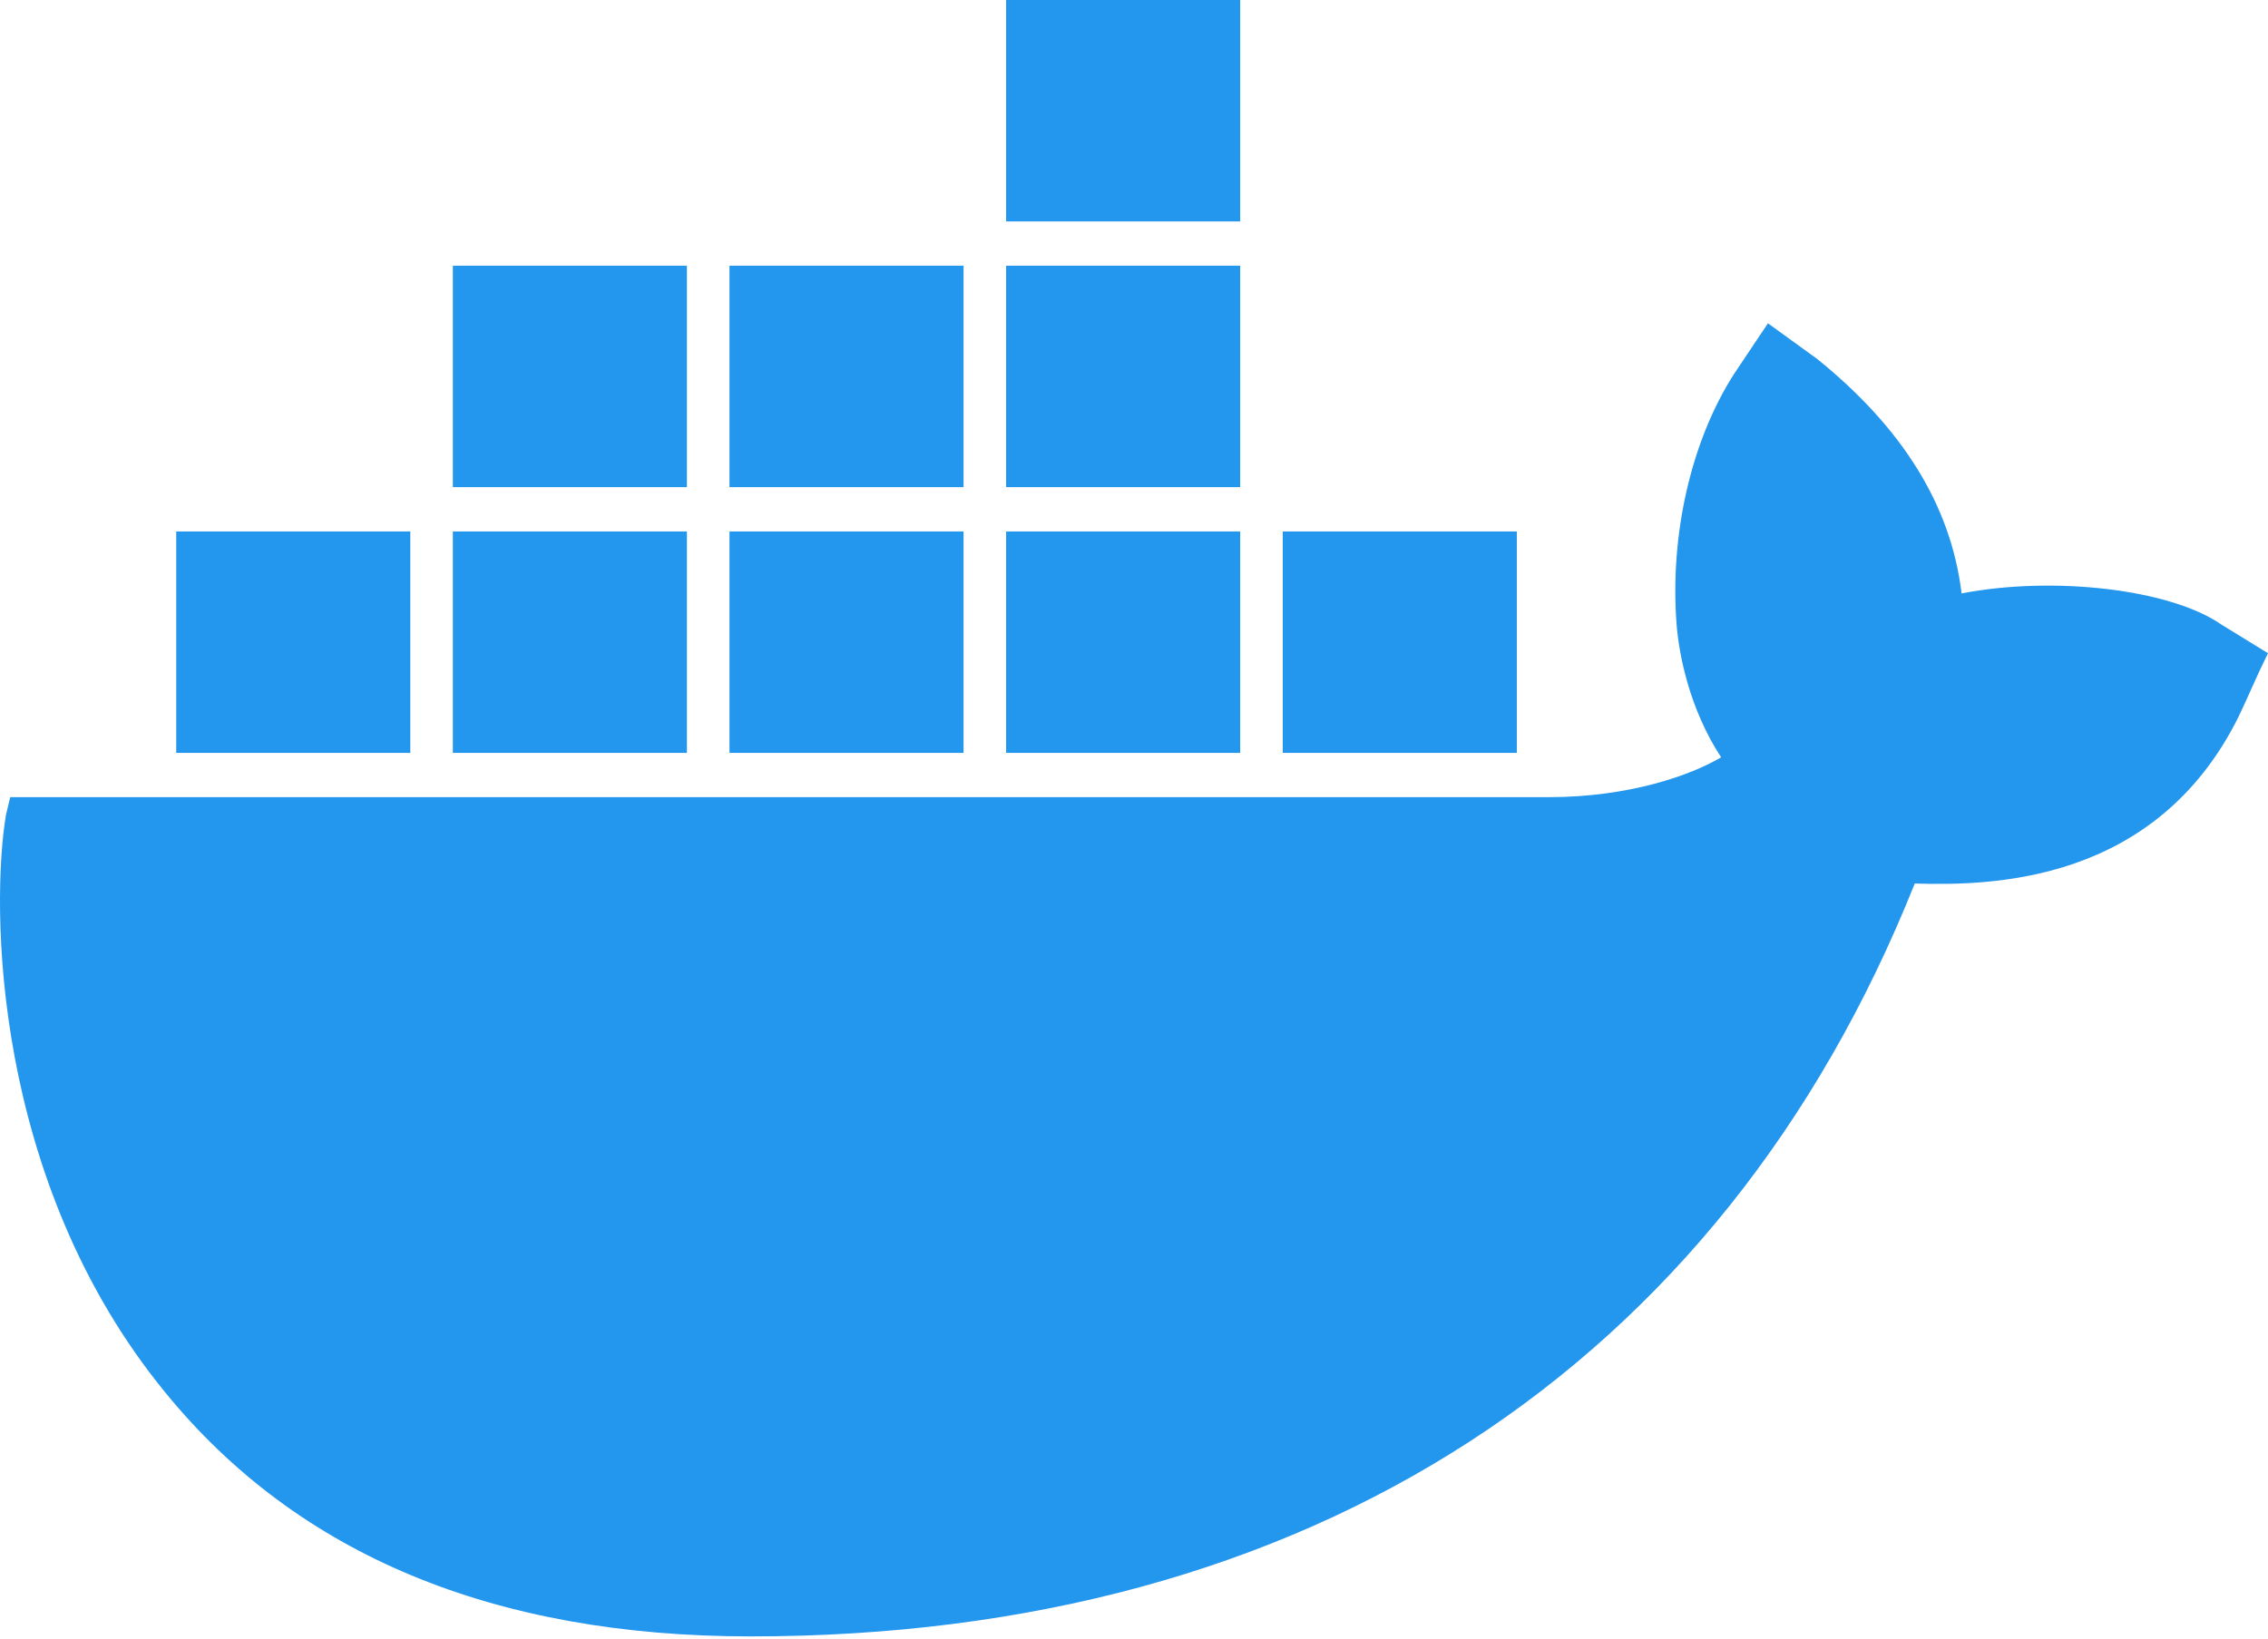
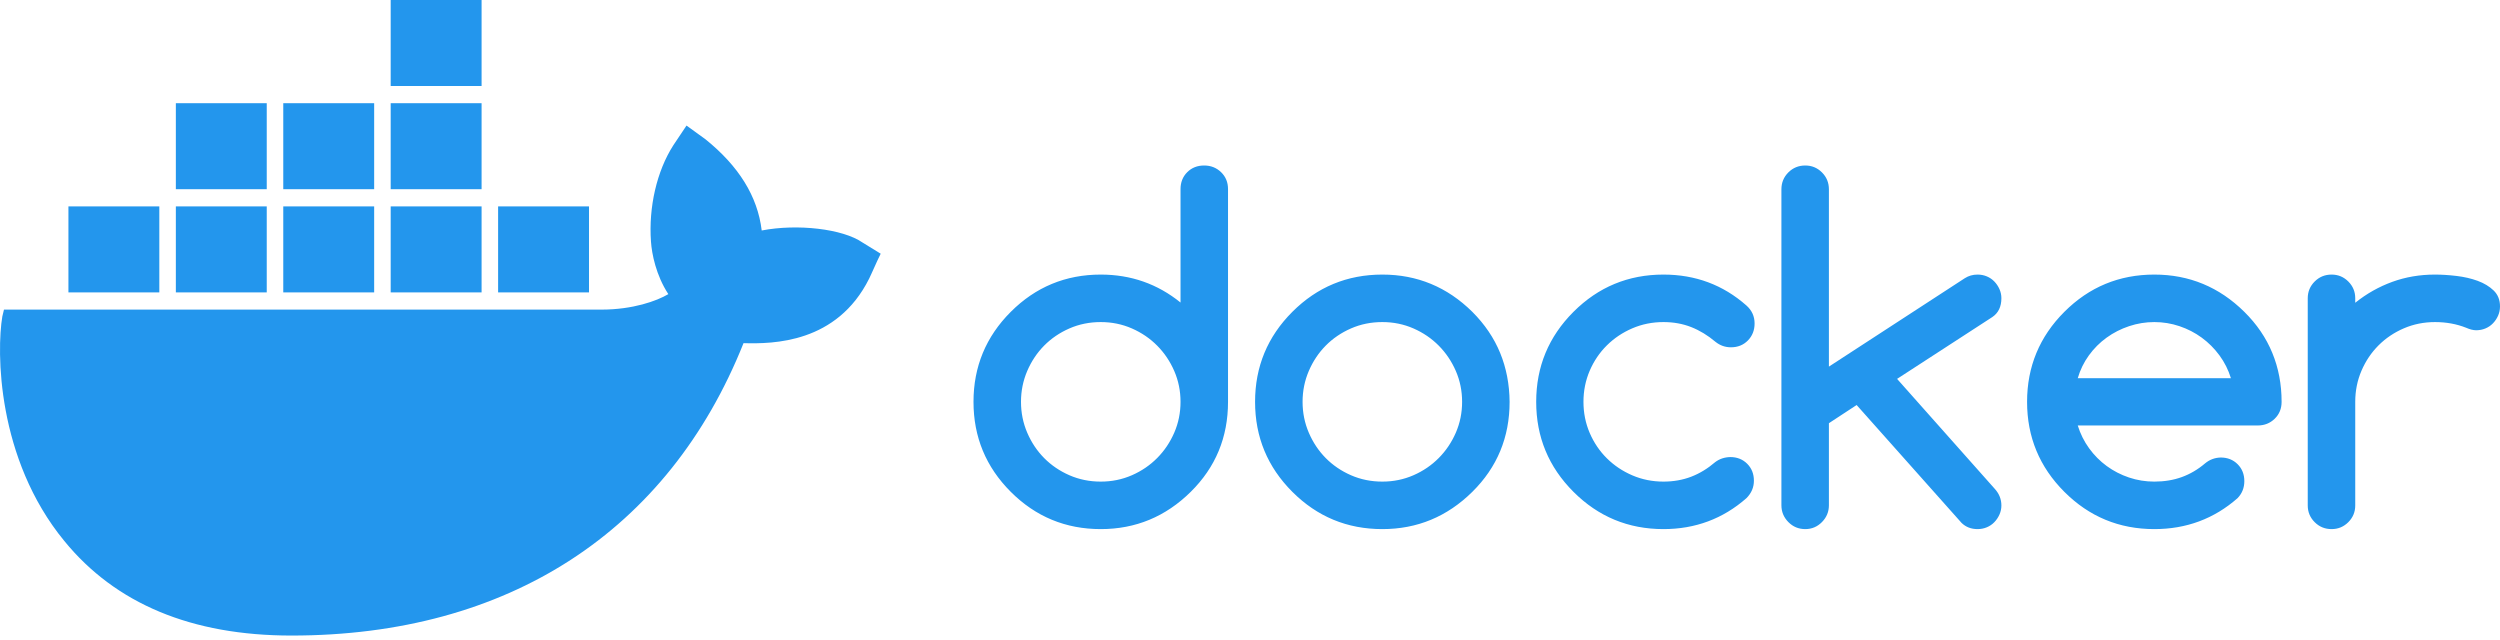
- <svg xmlns="http://www.w3.org/2000/svg" width="256px" height="185px" viewBox="0 0 256 185" version="1.1" preserveAspectRatio="xMidYMid">
+ <svg xmlns="http://www.w3.org/2000/svg" width="512px" height="131px" viewBox="0 0 512 131" version="1.1" preserveAspectRatio="xMidYMid">
  <g>
-     <path d="M250.716,70.497 C244.951,66.497 231.74,64.997 221.412,66.997 C220.211,56.998 214.687,48.248 205.079,40.498 L199.555,36.499 L195.711,42.248 C190.908,49.748 188.506,60.248 189.226,70.247 C189.466,73.747 190.667,79.997 194.27,85.497 C190.908,87.496 183.942,89.996 174.815,89.996 L1.155,89.996 L0.674,91.996 C-1.007,101.996 -1.007,133.245 18.689,157.244 C33.581,175.493 55.679,184.743 84.742,184.743 C147.673,184.743 194.27,154.494 216.128,99.746 C224.775,99.996 243.27,99.746 252.637,80.997 C252.877,80.497 253.358,79.497 255.039,75.747 L256,73.747 L250.716,70.497 L250.716,70.497 Z M139.987,0 L113.565,0 L113.565,24.999 L139.987,24.999 L139.987,0 L139.987,0 Z M139.987,29.999 L113.565,29.999 L113.565,54.998 L139.987,54.998 L139.987,29.999 L139.987,29.999 Z M108.761,29.999 L82.34,29.999 L82.34,54.998 L108.761,54.998 L108.761,29.999 L108.761,29.999 Z M77.536,29.999 L51.115,29.999 L51.115,54.998 L77.536,54.998 L77.536,29.999 L77.536,29.999 Z M46.311,59.998 L19.89,59.998 L19.89,84.997 L46.311,84.997 L46.311,59.998 L46.311,59.998 Z M77.536,59.998 L51.115,59.998 L51.115,84.997 L77.536,84.997 L77.536,59.998 L77.536,59.998 Z M108.761,59.998 L82.34,59.998 L82.34,84.997 L108.761,84.997 L108.761,59.998 L108.761,59.998 Z M139.987,59.998 L113.565,59.998 L113.565,84.997 L139.987,84.997 L139.987,59.998 L139.987,59.998 Z M171.212,59.998 L144.79,59.998 L144.79,84.997 L171.212,84.997 L171.212,59.998 L171.212,59.998 Z" fill="#2396ED" fill-rule="nonzero" />
+     <path d="M140.598,25.715 L144.49,28.533 C151.259,33.994 155.152,40.158 155.998,47.204 C163.275,45.794 172.582,46.851 176.644,49.669 L176.644,49.669 L180.367,51.959 L179.69,53.368 C178.505,56.01 178.167,56.715 177.998,57.067 C171.398,70.277 158.367,70.453 152.275,70.277 C136.875,108.85 104.044,130.162 59.706,130.162 C39.229,130.162 23.66,123.645 13.167,110.787 C-0.709,93.879 -0.709,71.862 0.475,64.817 L0.475,64.817 L0.814,63.408 L123.167,63.408 C129.598,63.408 134.506,61.646 136.875,60.237 C134.336,56.362 133.49,51.959 133.321,49.493 C132.813,42.448 134.506,35.05 137.89,29.766 L137.89,29.766 L140.598,25.715 Z M246.612,33.894 C247.978,33.894 249.133,34.351 250.08,35.267 C251.026,36.182 251.499,37.338 251.499,38.734 L251.499,82.297 C251.499,89.557 248.955,95.701 243.866,100.727 C238.716,105.816 232.572,108.36 225.436,108.36 C218.238,108.36 212.094,105.816 207.006,100.727 C201.917,95.639 199.373,89.495 199.373,82.297 C199.373,75.098 201.917,68.955 207.006,63.866 C212.094,58.778 218.238,56.234 225.436,56.234 C231.611,56.234 237.056,58.142 241.772,61.958 L241.772,38.734 C241.772,37.338 242.23,36.182 243.145,35.267 C244.06,34.351 245.216,33.894 246.612,33.894 Z M283.103,56.234 C290.239,56.234 296.382,58.778 301.533,63.866 C304.077,66.411 305.978,69.219 307.234,72.29 C308.491,75.362 309.135,78.698 309.166,82.297 C309.166,89.557 306.621,95.701 301.533,100.727 C296.382,105.816 290.239,108.36 283.103,108.36 C275.904,108.36 269.761,105.816 264.672,100.727 C259.584,95.639 257.039,89.495 257.039,82.297 C257.039,75.098 259.584,68.955 264.672,63.866 C269.761,58.778 275.904,56.234 283.103,56.234 Z M340.676,56.234 C347.223,56.234 352.885,58.343 357.664,62.563 C358.781,63.556 359.339,64.782 359.339,66.24 C359.339,67.636 358.881,68.8 357.966,69.731 C357.051,70.661 355.895,71.127 354.499,71.127 C353.32,71.127 352.265,70.754 351.334,70.01 C349.752,68.676 348.092,67.667 346.354,66.985 C344.616,66.302 342.724,65.961 340.676,65.961 C338.411,65.961 336.286,66.387 334.3,67.241 C332.314,68.094 330.577,69.257 329.087,70.731 C327.598,72.205 326.427,73.935 325.573,75.921 C324.72,77.906 324.293,80.032 324.293,82.297 C324.293,84.562 324.72,86.687 325.573,88.673 C326.427,90.659 327.598,92.388 329.087,93.862 C330.577,95.336 332.314,96.5 334.3,97.353 C336.286,98.206 338.411,98.633 340.676,98.633 C342.724,98.633 344.616,98.299 346.354,97.632 C348.092,96.965 349.736,95.964 351.287,94.63 C352.156,93.979 353.18,93.637 354.359,93.606 C355.755,93.606 356.911,94.064 357.826,94.979 C358.742,95.895 359.199,97.05 359.199,98.447 C359.199,99.812 358.687,101.006 357.664,102.03 C352.854,106.25 347.192,108.36 340.676,108.36 C333.478,108.36 327.334,105.816 322.246,100.727 C317.157,95.639 314.613,89.495 314.613,82.297 C314.613,75.098 317.157,68.955 322.246,63.866 C327.334,58.778 333.478,56.234 340.676,56.234 Z M369.72,33.894 C371.054,33.894 372.194,34.367 373.14,35.313 C374.087,36.26 374.56,37.415 374.56,38.781 L374.56,75.083 L402.392,56.978 C403.167,56.482 404.036,56.234 404.998,56.234 C405.681,56.234 406.317,56.358 406.906,56.606 C407.496,56.854 408.008,57.203 408.442,57.653 C408.876,58.103 409.225,58.623 409.489,59.212 C409.753,59.802 409.885,60.422 409.885,61.074 C409.885,62.811 409.264,64.099 408.023,64.937 L388.522,77.596 L408.535,100.122 C409.435,101.115 409.885,102.247 409.885,103.52 C409.885,104.171 409.753,104.792 409.489,105.381 C409.225,105.971 408.876,106.49 408.442,106.94 C408.008,107.39 407.496,107.739 406.906,107.987 C406.317,108.236 405.681,108.36 404.998,108.36 C403.695,108.36 402.609,107.941 401.74,107.103 L380.238,82.948 L374.56,86.672 L374.56,103.473 C374.56,104.807 374.087,105.955 373.14,106.917 C372.194,107.879 371.054,108.36 369.72,108.36 C368.354,108.36 367.199,107.879 366.252,106.917 C365.306,105.955 364.833,104.807 364.833,103.473 L364.833,38.781 C364.833,37.415 365.306,36.26 366.252,35.313 C367.199,34.367 368.354,33.894 369.72,33.894 Z M441.209,56.234 C448.345,56.234 454.489,58.778 459.639,63.866 C462.183,66.38 464.092,69.18 465.364,72.267 C466.636,75.354 467.272,78.698 467.272,82.297 C467.272,83.693 466.799,84.849 465.852,85.764 C464.906,86.679 463.75,87.137 462.385,87.137 L425.524,87.137 C426.052,88.844 426.828,90.403 427.852,91.814 C428.875,93.226 430.078,94.436 431.458,95.445 C432.839,96.453 434.36,97.236 436.02,97.795 C437.679,98.353 439.409,98.633 441.209,98.633 C443.257,98.633 445.134,98.322 446.84,97.702 C448.547,97.081 450.129,96.151 451.588,94.909 C452.518,94.134 453.589,93.73 454.799,93.699 C456.195,93.699 457.351,94.157 458.266,95.072 C459.182,95.988 459.639,97.143 459.639,98.54 C459.639,99.905 459.174,101.068 458.243,102.03 C453.434,106.25 447.756,108.36 441.209,108.36 C434.01,108.36 427.867,105.816 422.779,100.727 C417.69,95.639 415.146,89.495 415.146,82.297 C415.146,75.098 417.69,68.955 422.779,63.866 C427.867,58.778 434.01,56.234 441.209,56.234 Z M498.689,56.234 C500.054,56.234 501.52,56.327 503.087,56.513 C504.654,56.699 506.097,57.033 507.416,57.513 C508.734,57.994 509.828,58.654 510.697,59.491 C511.566,60.329 512,61.415 512,62.749 C512,63.432 511.868,64.068 511.604,64.658 C511.341,65.247 510.992,65.767 510.557,66.217 C510.123,66.667 509.611,67.016 509.021,67.264 C508.432,67.512 507.796,67.636 507.113,67.636 C506.524,67.636 505.841,67.466 505.065,67.124 C503.111,66.349 500.985,65.961 498.689,65.961 C496.424,65.961 494.299,66.387 492.313,67.241 C490.327,68.094 488.598,69.257 487.124,70.731 C485.65,72.205 484.486,73.935 483.633,75.921 C482.78,77.906 482.353,80.032 482.353,82.297 L482.353,103.52 C482.353,104.854 481.88,105.994 480.934,106.94 C479.987,107.887 478.847,108.36 477.513,108.36 C476.148,108.36 474.992,107.887 474.046,106.94 C473.099,105.994 472.626,104.854 472.626,103.52 L472.626,61.074 C472.626,59.74 473.099,58.599 474.046,57.653 C474.992,56.707 476.148,56.234 477.513,56.234 C478.847,56.234 479.987,56.707 480.934,57.653 C481.88,58.599 482.353,59.74 482.353,61.074 L482.353,62.005 C484.68,60.143 487.209,58.716 489.939,57.723 C492.67,56.73 495.586,56.234 498.689,56.234 Z M225.436,65.961 C223.14,65.961 220.999,66.395 219.013,67.264 C217.028,68.133 215.306,69.304 213.847,70.778 C212.389,72.252 211.233,73.981 210.38,75.967 C209.527,77.953 209.1,80.063 209.1,82.297 C209.1,84.531 209.527,86.641 210.38,88.626 C211.233,90.612 212.389,92.342 213.847,93.816 C215.306,95.289 217.028,96.461 219.013,97.33 C220.999,98.198 223.14,98.633 225.436,98.633 C227.701,98.633 229.826,98.198 231.812,97.33 C233.798,96.461 235.528,95.282 237.002,93.792 C238.475,92.303 239.639,90.573 240.492,88.603 C241.345,86.633 241.772,84.531 241.772,82.297 C241.772,80.063 241.345,77.961 240.492,75.99 C239.639,74.02 238.475,72.29 237.002,70.801 C235.528,69.312 233.798,68.133 231.812,67.264 C229.826,66.395 227.701,65.961 225.436,65.961 Z M283.103,65.961 C280.807,65.961 278.666,66.395 276.68,67.264 C274.694,68.133 272.972,69.304 271.514,70.778 C270.056,72.252 268.9,73.981 268.046,75.967 C267.193,77.953 266.767,80.063 266.767,82.297 C266.767,84.531 267.193,86.641 268.046,88.626 C268.9,90.612 270.056,92.342 271.514,93.816 C272.972,95.289 274.694,96.461 276.68,97.33 C278.666,98.198 280.807,98.633 283.103,98.633 C285.368,98.633 287.493,98.198 289.479,97.33 C291.465,96.461 293.194,95.282 294.668,93.792 C296.142,92.303 297.305,90.573 298.159,88.603 C299.012,86.633 299.439,84.531 299.439,82.297 C299.439,80.063 299.012,77.961 298.159,75.99 C297.305,74.02 296.142,72.29 294.668,70.801 C293.194,69.312 291.465,68.133 289.479,67.264 C287.493,66.395 285.368,65.961 283.103,65.961 Z M441.209,65.961 C439.44,65.961 437.718,66.24 436.043,66.798 C434.367,67.357 432.831,68.14 431.435,69.149 C430.039,70.157 428.829,71.367 427.805,72.779 C426.781,74.191 426.021,75.75 425.524,77.456 L456.893,77.456 C456.366,75.75 455.582,74.191 454.543,72.779 C453.504,71.367 452.293,70.157 450.913,69.149 C449.532,68.14 448.012,67.357 446.352,66.798 C444.692,66.24 442.977,65.961 441.209,65.961 Z M32.629,42.272 L32.629,59.885 L14.014,59.885 L14.014,42.272 L32.629,42.272 Z M54.629,42.272 L54.629,59.885 L36.014,59.885 L36.014,42.272 L54.629,42.272 Z M76.629,42.272 L76.629,59.885 L58.013,59.885 L58.013,42.272 L76.629,42.272 Z M98.629,42.272 L98.629,59.885 L80.013,59.885 L80.013,42.272 L98.629,42.272 Z M120.629,42.272 L120.629,59.885 L102.013,59.885 L102.013,42.272 L120.629,42.272 Z M98.629,21.136 L98.629,38.749 L80.013,38.749 L80.013,21.136 L98.629,21.136 Z M76.629,21.136 L76.629,38.749 L58.013,38.749 L58.013,21.136 L76.629,21.136 Z M54.629,21.136 L54.629,38.749 L36.014,38.749 L36.014,21.136 L54.629,21.136 Z M98.629,0 L98.629,17.613 L80.013,17.613 L80.013,0 L98.629,0 Z" fill="#2396ED" />
  </g>
</svg>
